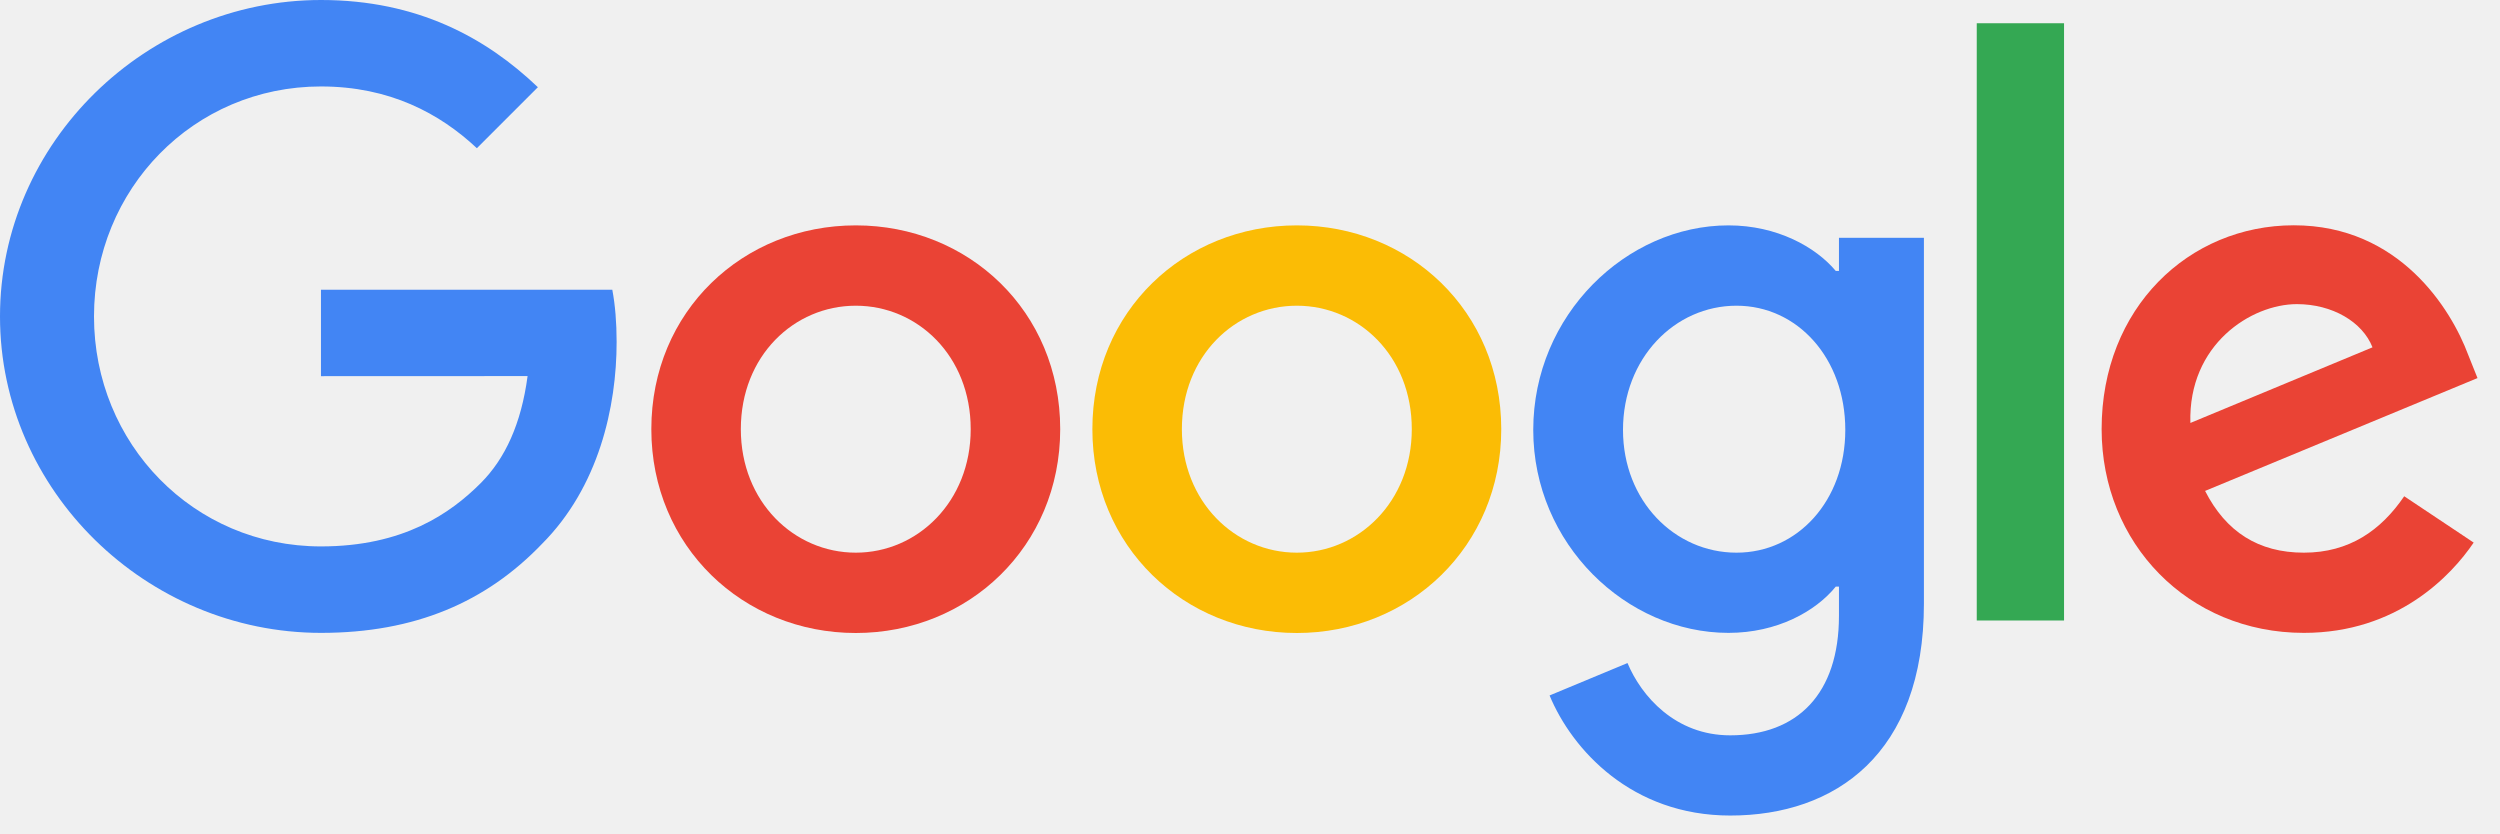
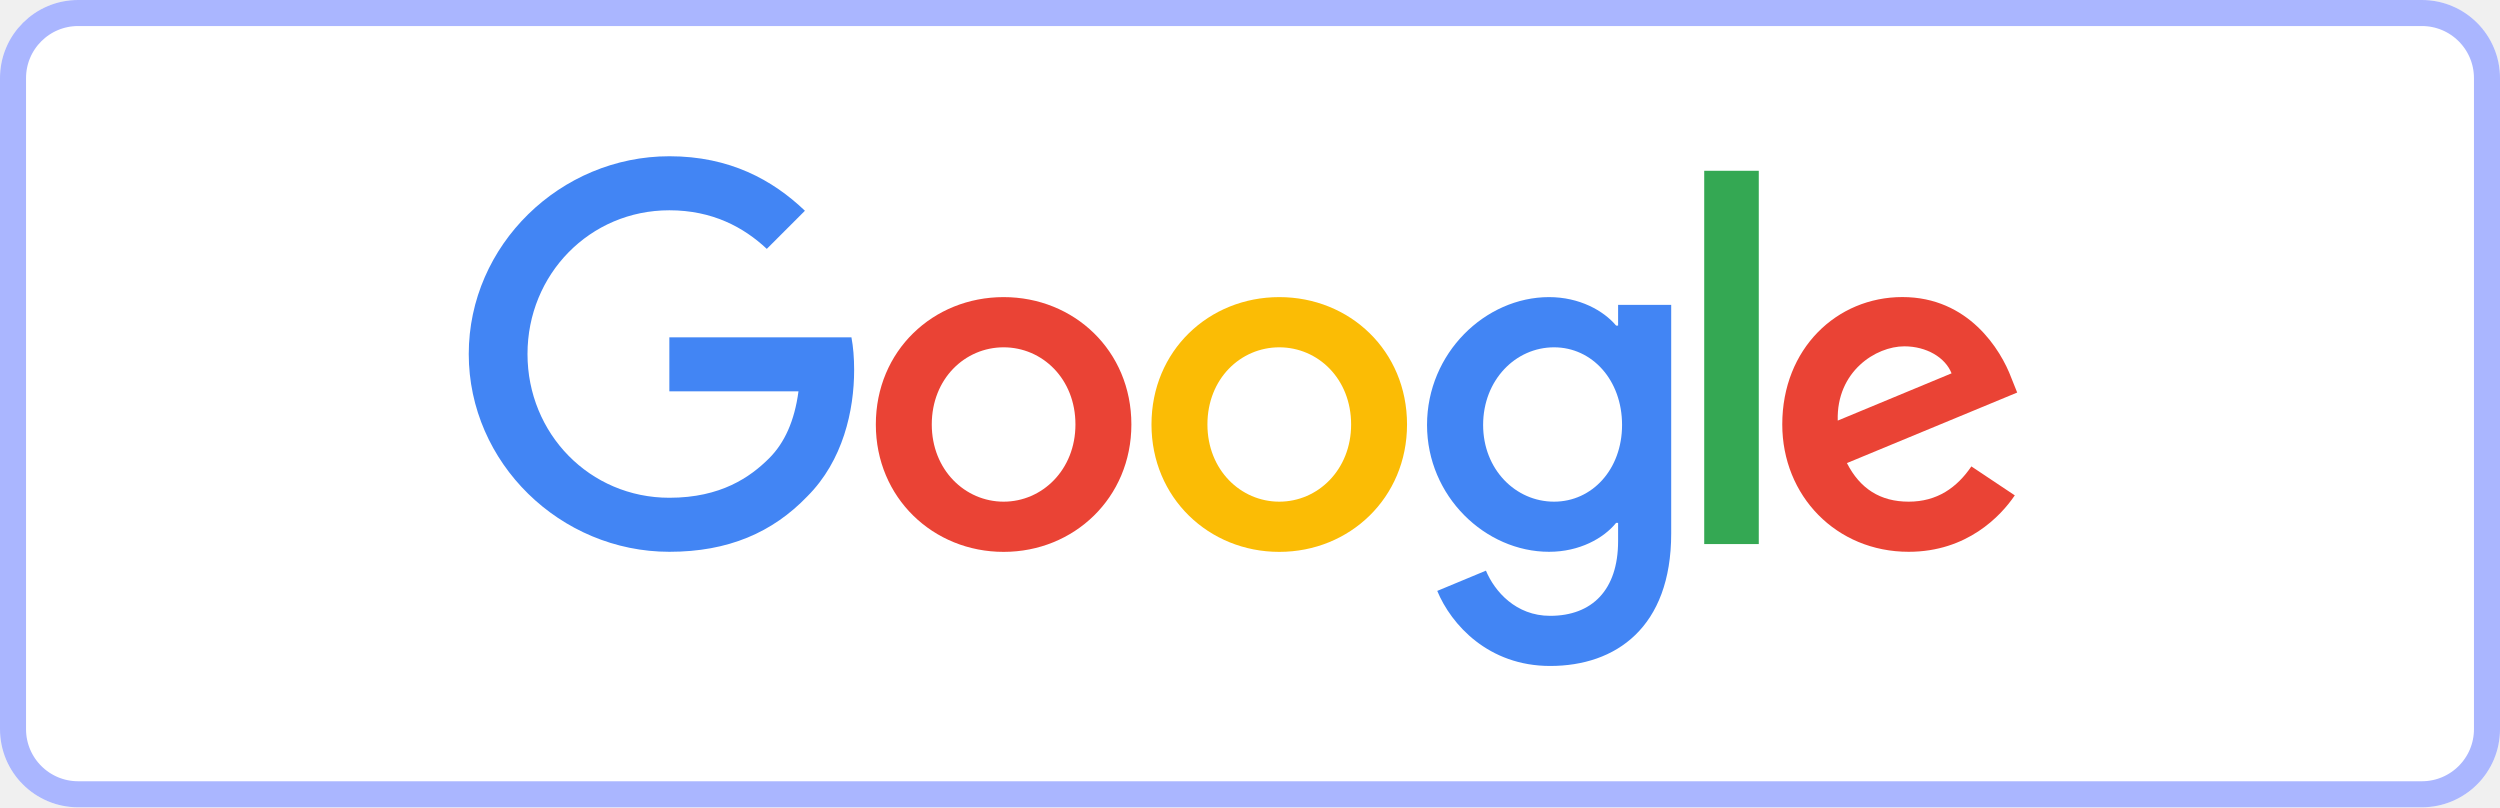
- <svg xmlns="http://www.w3.org/2000/svg" width="60" height="20" viewBox="0 0 60 20" fill="none">
-   <path d="M25.445 10.3C25.445 13.117 23.242 15.192 20.539 15.192C17.835 15.192 15.632 13.117 15.632 10.3C15.632 7.465 17.835 5.409 20.539 5.409C23.242 5.409 25.445 7.465 25.445 10.3ZM23.297 10.3C23.297 8.541 22.021 7.337 20.539 7.337C19.057 7.337 17.78 8.541 17.78 10.3C17.78 12.043 19.057 13.264 20.539 13.264C22.021 13.264 23.297 12.04 23.297 10.3Z" fill="#EA4335" />
-   <path d="M36.03 10.3C36.03 13.117 33.827 15.192 31.124 15.192C28.42 15.192 26.217 13.117 26.217 10.3C26.217 7.467 28.42 5.409 31.124 5.409C33.827 5.409 36.03 7.465 36.03 10.3ZM33.883 10.3C33.883 8.541 32.606 7.337 31.124 7.337C29.642 7.337 28.365 8.541 28.365 10.3C28.365 12.043 29.642 13.264 31.124 13.264C32.606 13.264 33.883 12.04 33.883 10.3Z" fill="#FBBC05" />
-   <path d="M46.174 5.705V14.486C46.174 18.098 44.044 19.573 41.526 19.573C39.155 19.573 37.728 17.988 37.19 16.691L39.06 15.913C39.393 16.709 40.209 17.648 41.524 17.648C43.136 17.648 44.135 16.654 44.135 14.781V14.078H44.059C43.579 14.671 42.653 15.189 41.484 15.189C39.038 15.189 36.798 13.059 36.798 10.318C36.798 7.557 39.038 5.409 41.484 5.409C42.65 5.409 43.577 5.928 44.059 6.503H44.135V5.707H46.174V5.705ZM44.287 10.318C44.287 8.596 43.138 7.337 41.676 7.337C40.194 7.337 38.952 8.596 38.952 10.318C38.952 12.023 40.194 13.264 41.676 13.264C43.138 13.264 44.287 12.023 44.287 10.318Z" fill="#4285F4" />
-   <path d="M49.537 0.558V14.892H47.442V0.558H49.537Z" fill="#34A853" />
-   <path d="M57.701 11.91L59.368 13.022C58.83 13.818 57.533 15.189 55.293 15.189C52.514 15.189 50.439 13.042 50.439 10.298C50.439 7.39 52.532 5.407 55.052 5.407C57.59 5.407 58.832 7.427 59.238 8.519L59.46 9.074L52.922 11.782C53.423 12.764 54.201 13.264 55.293 13.264C56.386 13.264 57.145 12.726 57.701 11.91ZM52.569 10.151L56.94 8.336C56.7 7.725 55.976 7.299 55.125 7.299C54.033 7.299 52.514 8.263 52.569 10.151Z" fill="#EA4335" />
-   <path d="M7.703 9.028V6.953H14.695C14.764 7.315 14.799 7.742 14.799 8.205C14.799 9.762 14.373 11.688 13.002 13.059C11.668 14.448 9.963 15.189 7.705 15.189C3.519 15.189 0 11.78 0 7.595C0 3.409 3.519 0 7.705 0C10.02 0 11.67 0.909 12.909 2.093L11.445 3.557C10.556 2.723 9.352 2.075 7.703 2.075C4.646 2.075 2.256 4.538 2.256 7.595C2.256 10.651 4.646 13.114 7.703 13.114C9.685 13.114 10.814 12.318 11.537 11.595C12.124 11.008 12.51 10.17 12.662 9.026L7.703 9.028Z" fill="#4285F4" />
+ <svg xmlns="http://www.w3.org/2000/svg" width="96" height="31" viewBox="0 0 96 31" fill="none">
+   <rect width="96" height="31" rx="3" fill="white" />
+   <rect x="0.5" y="0.5" width="95" height="30" rx="2.5" stroke="#5970FF" stroke-opacity="0.51" />
+   <path d="M43.445 16.3C43.445 19.116 41.242 21.192 38.539 21.192C35.835 21.192 33.632 19.116 33.632 16.3C33.632 13.465 35.835 11.409 38.539 11.409C41.242 11.409 43.445 13.465 43.445 16.3ZM41.297 16.3C41.297 14.541 40.021 13.337 38.539 13.337C37.057 13.337 35.78 14.541 35.78 16.3C35.78 18.043 37.057 19.264 38.539 19.264C40.021 19.264 41.297 18.04 41.297 16.3Z" fill="#EA4335" />
+   <path d="M54.03 16.3C54.03 19.116 51.827 21.192 49.124 21.192C46.42 21.192 44.217 19.116 44.217 16.3C44.217 13.467 46.42 11.409 49.124 11.409C51.827 11.409 54.03 13.465 54.03 16.3ZM51.883 16.3C51.883 14.541 50.606 13.337 49.124 13.337C47.642 13.337 46.365 14.541 46.365 16.3C46.365 18.043 47.642 19.264 49.124 19.264C50.606 19.264 51.883 18.04 51.883 16.3Z" fill="#FBBC05" />
+   <path d="M64.174 11.705V20.486C64.174 24.098 62.044 25.573 59.526 25.573C57.155 25.573 55.728 23.988 55.19 22.691L57.06 21.913C57.393 22.709 58.209 23.648 59.524 23.648C61.136 23.648 62.135 22.654 62.135 20.781V20.078H62.059C61.579 20.671 60.653 21.189 59.484 21.189C57.038 21.189 54.798 19.059 54.798 16.318C54.798 13.557 57.038 11.409 59.484 11.409C60.65 11.409 61.577 11.928 62.059 12.503H62.135V11.707H64.174V11.705ZM62.287 16.318C62.287 14.596 61.138 13.337 59.676 13.337C58.194 13.337 56.952 14.596 56.952 16.318C56.952 18.023 58.194 19.264 59.676 19.264C61.138 19.264 62.287 18.023 62.287 16.318Z" fill="#4285F4" />
+   <path d="M67.537 6.558V20.892H65.442V6.558H67.537Z" fill="#34A853" />
+   <path d="M75.701 17.91L77.368 19.022C76.83 19.818 75.533 21.189 73.293 21.189C70.514 21.189 68.439 19.042 68.439 16.298C68.439 13.39 70.532 11.407 73.052 11.407C75.59 11.407 76.832 13.427 77.238 14.519L77.46 15.074L70.922 17.782C71.423 18.764 72.201 19.264 73.293 19.264C74.386 19.264 75.145 18.726 75.701 17.91ZM70.569 16.151L74.94 14.336C74.7 13.725 73.976 13.299 73.125 13.299C72.033 13.299 70.514 14.263 70.569 16.151Z" fill="#EA4335" />
+   <path d="M25.703 15.028V12.953H32.695C32.764 13.315 32.799 13.742 32.799 14.206C32.799 15.762 32.373 17.688 31.002 19.059C29.668 20.448 27.963 21.189 25.705 21.189C21.52 21.189 18 17.78 18 13.595C18 9.409 21.52 6 25.705 6C28.02 6 29.67 6.909 30.909 8.093L29.445 9.557C28.556 8.723 27.352 8.075 25.703 8.075C22.646 8.075 20.256 10.538 20.256 13.595C20.256 16.651 22.646 19.114 25.703 19.114C27.685 19.114 28.814 18.318 29.538 17.595C30.124 17.008 30.51 16.17 30.662 15.026L25.703 15.028Z" fill="#4285F4" />
</svg>
